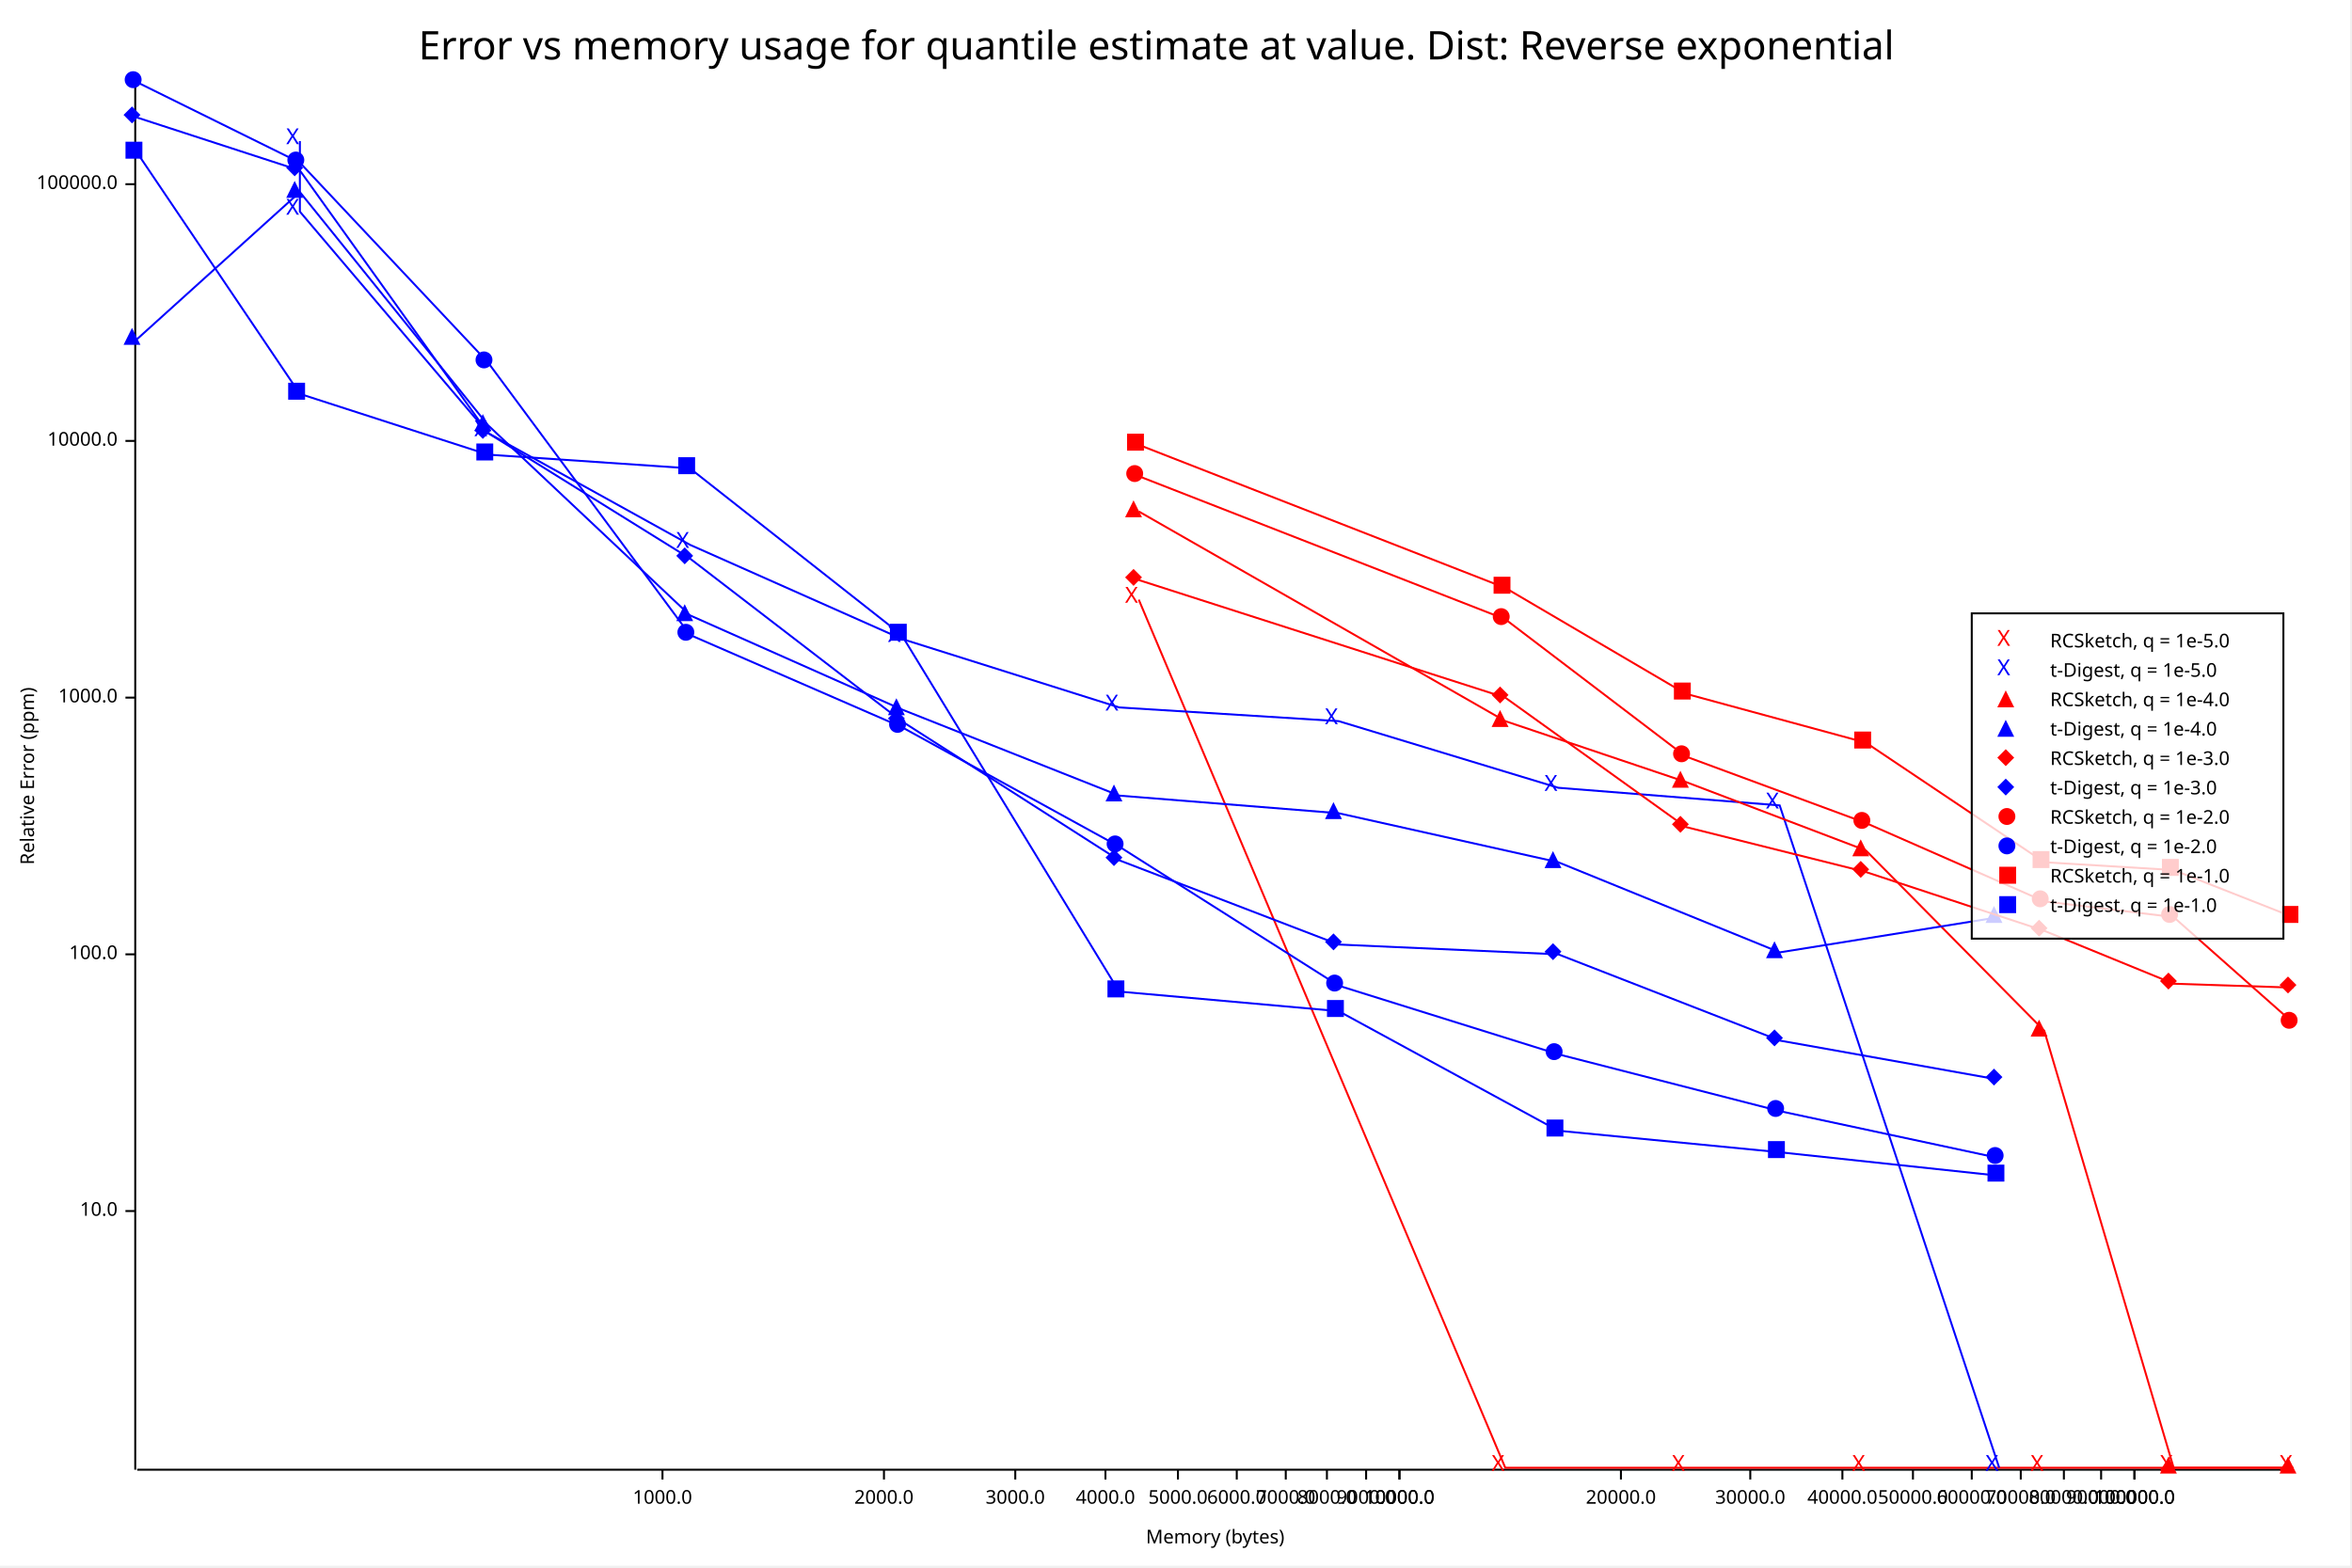
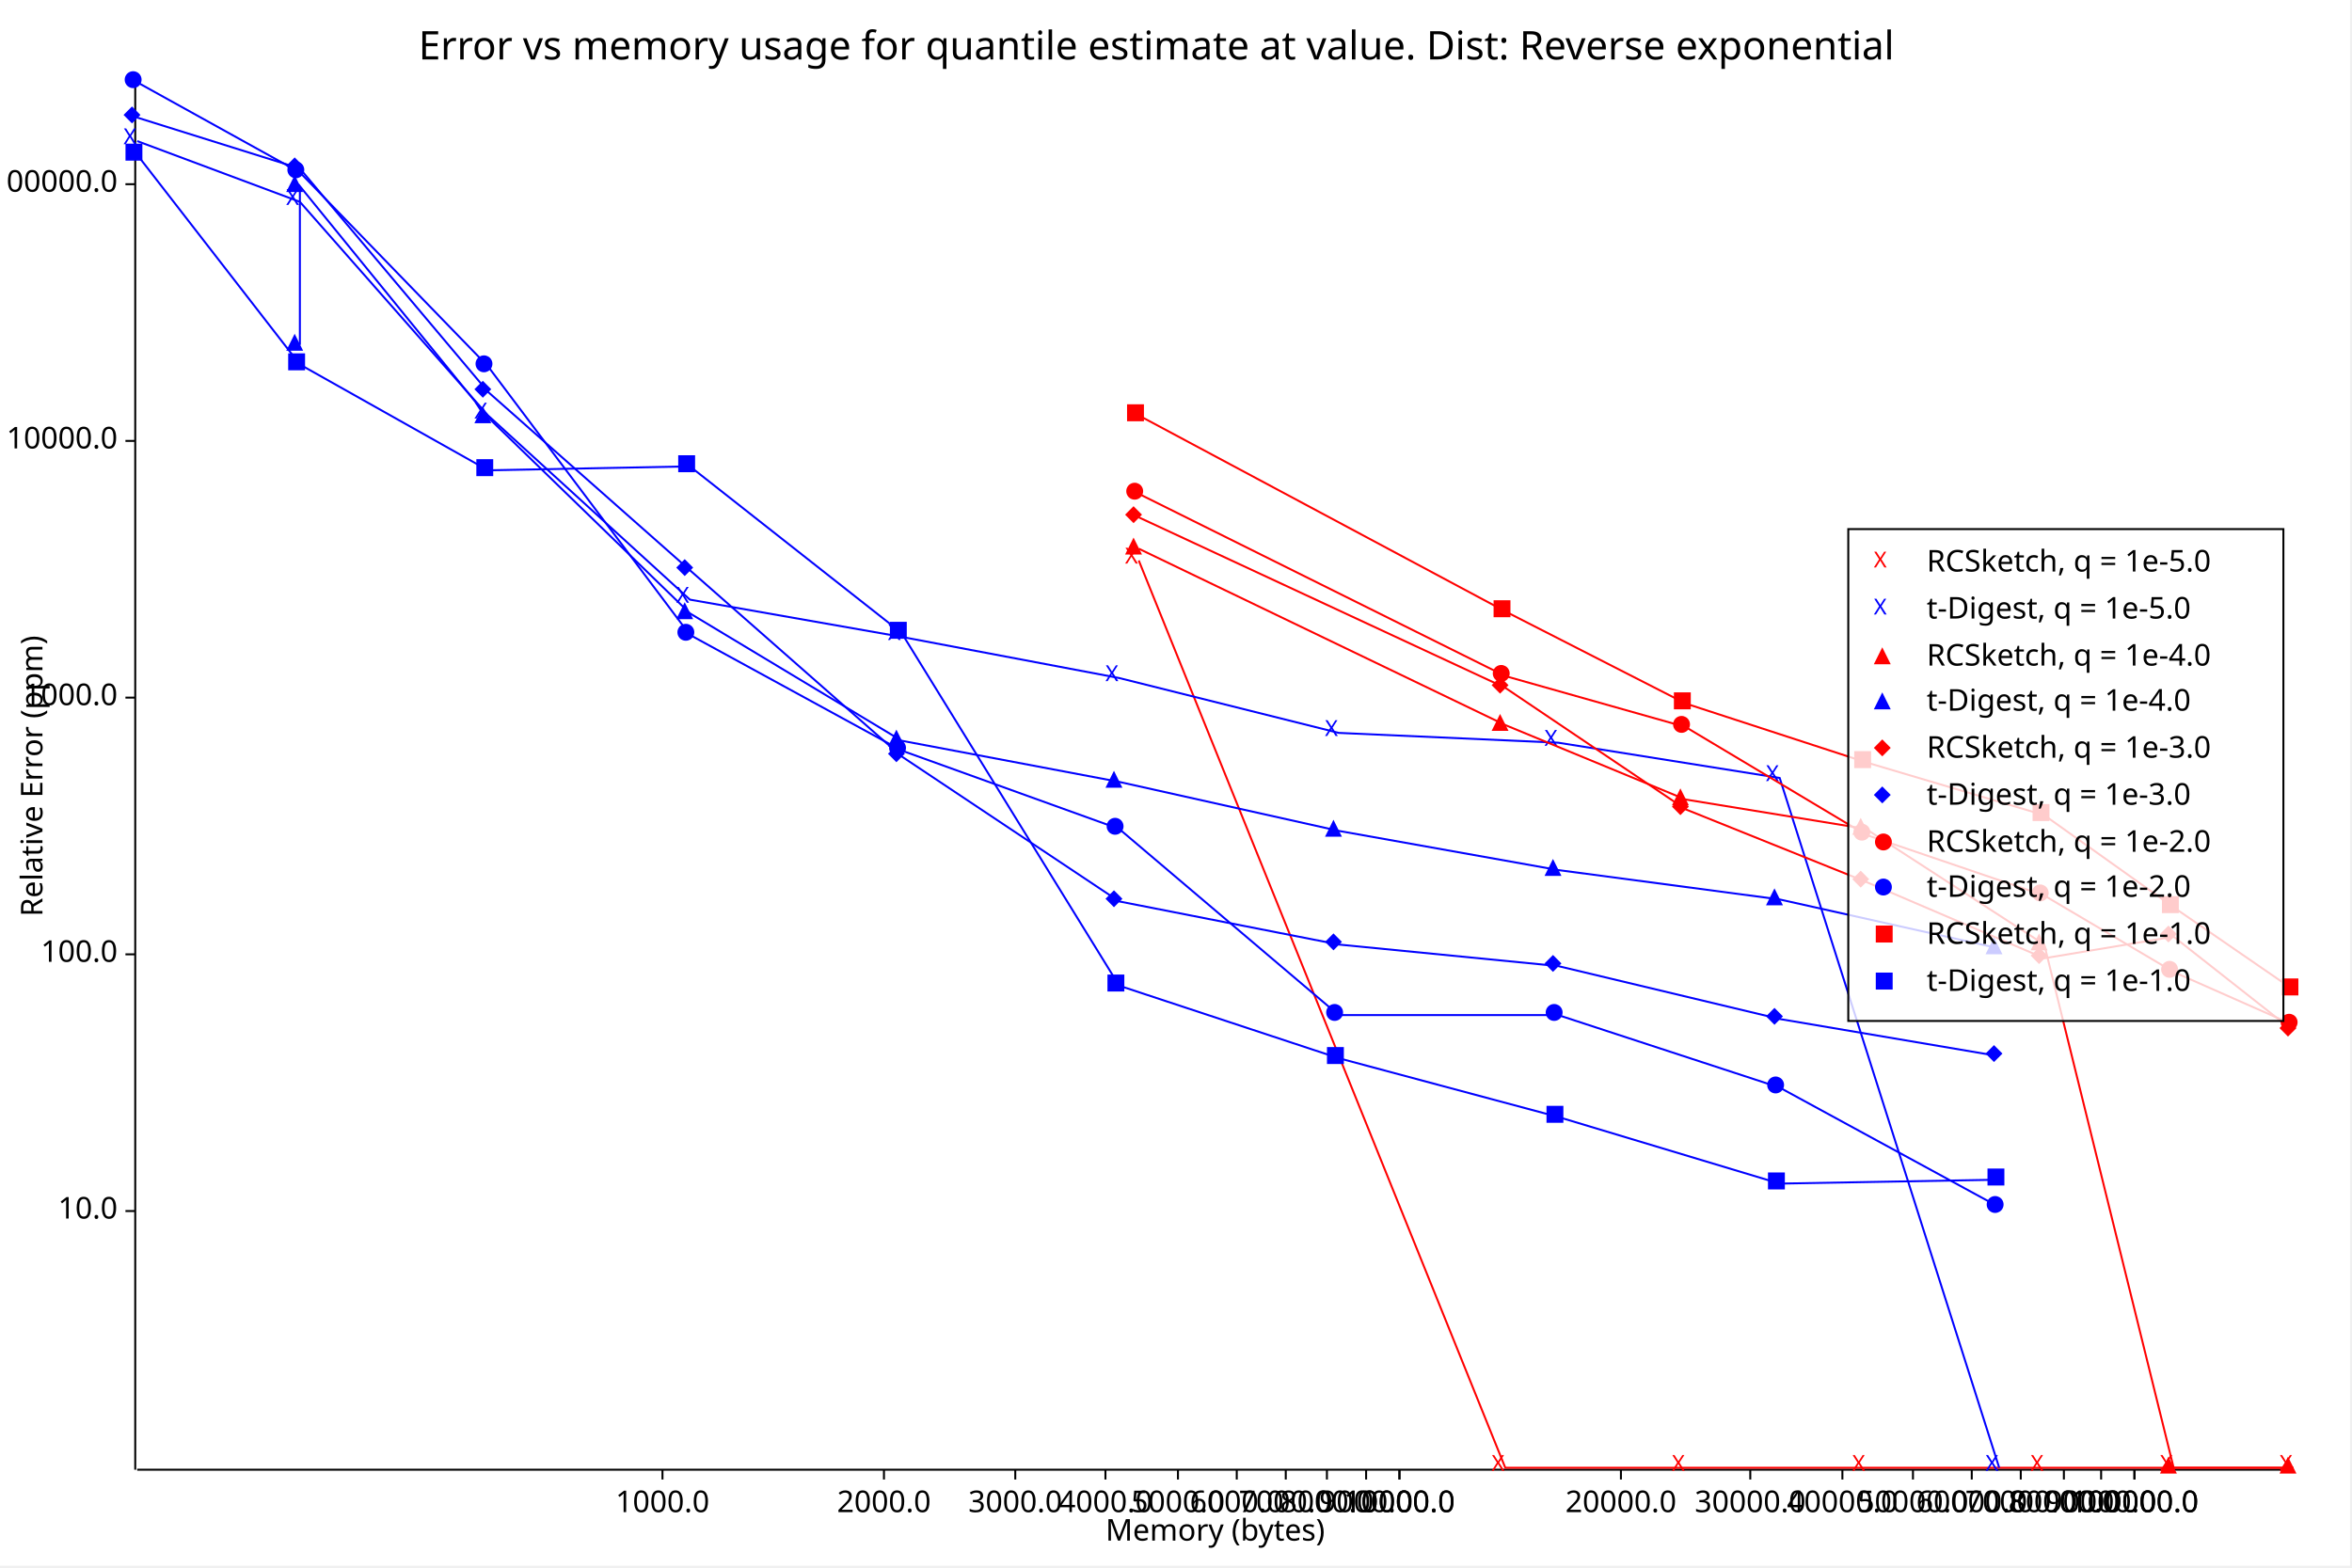
<svg xmlns="http://www.w3.org/2000/svg" width="1200" height="800" viewBox="0 0 1200 800">
  <rect x="0" y="0" width="1199" height="799" opacity="1" fill="#FFFFFF" stroke="none" />
  <text x="590" y="15" dy="0.76em" text-anchor="middle" font-family="sans-serif" font-size="20.161" opacity="1" fill="#000000">
Error vs memory usage for quantile estimate at value. Dist: Reverse exponential
</text>
-   <text x="10" y="396" dy="0.76em" text-anchor="middle" font-family="sans-serif" font-size="9.677" opacity="1" fill="#000000" transform="rotate(270, 10, 396)">
+   <text x="10" y="396" dy="0.76em" text-anchor="middle" font-family="sans-serif" font-size="15.323" opacity="1" fill="#000000" transform="rotate(270, 10, 396)">
Relative Error (ppm)
</text>
-   <text x="620" y="790" dy="-0.5ex" text-anchor="middle" font-family="sans-serif" font-size="9.677" opacity="1" fill="#000000">
+   <text x="620" y="790" dy="-0.5ex" text-anchor="middle" font-family="sans-serif" font-size="15.323" opacity="1" fill="#000000">
Memory (bytes)
</text>
  <polyline fill="none" opacity="1" stroke="#000000" stroke-width="1" points="69,42 69,750 " />
-   <text x="60" y="618" dy="0.5ex" text-anchor="end" font-family="sans-serif" font-size="9.677" opacity="1" fill="#000000">
+   <text x="60" y="618" dy="0.5ex" text-anchor="end" font-family="sans-serif" font-size="15.323" opacity="1" fill="#000000">
10.0
</text>
  <polyline fill="none" opacity="1" stroke="#000000" stroke-width="1" points="64,618 69,618 " />
-   <text x="60" y="487" dy="0.5ex" text-anchor="end" font-family="sans-serif" font-size="9.677" opacity="1" fill="#000000">
+   <text x="60" y="487" dy="0.5ex" text-anchor="end" font-family="sans-serif" font-size="15.323" opacity="1" fill="#000000">
100.0
</text>
  <polyline fill="none" opacity="1" stroke="#000000" stroke-width="1" points="64,487 69,487 " />
-   <text x="60" y="356" dy="0.5ex" text-anchor="end" font-family="sans-serif" font-size="9.677" opacity="1" fill="#000000">
+   <text x="60" y="356" dy="0.5ex" text-anchor="end" font-family="sans-serif" font-size="15.323" opacity="1" fill="#000000">
1000.0
</text>
  <polyline fill="none" opacity="1" stroke="#000000" stroke-width="1" points="64,356 69,356 " />
-   <text x="60" y="225" dy="0.5ex" text-anchor="end" font-family="sans-serif" font-size="9.677" opacity="1" fill="#000000">
+   <text x="60" y="225" dy="0.5ex" text-anchor="end" font-family="sans-serif" font-size="15.323" opacity="1" fill="#000000">
10000.0
</text>
  <polyline fill="none" opacity="1" stroke="#000000" stroke-width="1" points="64,225 69,225 " />
-   <text x="60" y="94" dy="0.5ex" text-anchor="end" font-family="sans-serif" font-size="9.677" opacity="1" fill="#000000">
+   <text x="60" y="94" dy="0.5ex" text-anchor="end" font-family="sans-serif" font-size="15.323" opacity="1" fill="#000000">
100000.0
</text>
  <polyline fill="none" opacity="1" stroke="#000000" stroke-width="1" points="64,94 69,94 " />
  <polyline fill="none" opacity="1" stroke="#000000" stroke-width="1" points="70,750 1170,750 " />
-   <text x="338" y="760" dy="0.76em" text-anchor="middle" font-family="sans-serif" font-size="9.677" opacity="1" fill="#000000">
+   <text x="338" y="760" dy="0.76em" text-anchor="middle" font-family="sans-serif" font-size="15.323" opacity="1" fill="#000000">
1000.0
</text>
  <polyline fill="none" opacity="1" stroke="#000000" stroke-width="1" points="338,750 338,755 " />
-   <text x="451" y="760" dy="0.76em" text-anchor="middle" font-family="sans-serif" font-size="9.677" opacity="1" fill="#000000">
+   <text x="451" y="760" dy="0.76em" text-anchor="middle" font-family="sans-serif" font-size="15.323" opacity="1" fill="#000000">
2000.0
</text>
  <polyline fill="none" opacity="1" stroke="#000000" stroke-width="1" points="451,750 451,755 " />
-   <text x="518" y="760" dy="0.76em" text-anchor="middle" font-family="sans-serif" font-size="9.677" opacity="1" fill="#000000">
+   <text x="518" y="760" dy="0.76em" text-anchor="middle" font-family="sans-serif" font-size="15.323" opacity="1" fill="#000000">
3000.0
</text>
  <polyline fill="none" opacity="1" stroke="#000000" stroke-width="1" points="518,750 518,755 " />
-   <text x="564" y="760" dy="0.76em" text-anchor="middle" font-family="sans-serif" font-size="9.677" opacity="1" fill="#000000">
+   <text x="564" y="760" dy="0.76em" text-anchor="middle" font-family="sans-serif" font-size="15.323" opacity="1" fill="#000000">
4000.0
</text>
  <polyline fill="none" opacity="1" stroke="#000000" stroke-width="1" points="564,750 564,755 " />
-   <text x="601" y="760" dy="0.76em" text-anchor="middle" font-family="sans-serif" font-size="9.677" opacity="1" fill="#000000">
+   <text x="601" y="760" dy="0.76em" text-anchor="middle" font-family="sans-serif" font-size="15.323" opacity="1" fill="#000000">
5000.0
</text>
  <polyline fill="none" opacity="1" stroke="#000000" stroke-width="1" points="601,750 601,755 " />
-   <text x="631" y="760" dy="0.76em" text-anchor="middle" font-family="sans-serif" font-size="9.677" opacity="1" fill="#000000">
+   <text x="631" y="760" dy="0.76em" text-anchor="middle" font-family="sans-serif" font-size="15.323" opacity="1" fill="#000000">
6000.0
</text>
  <polyline fill="none" opacity="1" stroke="#000000" stroke-width="1" points="631,750 631,755 " />
-   <text x="656" y="760" dy="0.76em" text-anchor="middle" font-family="sans-serif" font-size="9.677" opacity="1" fill="#000000">
+   <text x="656" y="760" dy="0.76em" text-anchor="middle" font-family="sans-serif" font-size="15.323" opacity="1" fill="#000000">
7000.0
</text>
  <polyline fill="none" opacity="1" stroke="#000000" stroke-width="1" points="656,750 656,755 " />
-   <text x="677" y="760" dy="0.76em" text-anchor="middle" font-family="sans-serif" font-size="9.677" opacity="1" fill="#000000">
+   <text x="677" y="760" dy="0.76em" text-anchor="middle" font-family="sans-serif" font-size="15.323" opacity="1" fill="#000000">
8000.0
</text>
  <polyline fill="none" opacity="1" stroke="#000000" stroke-width="1" points="677,750 677,755 " />
-   <text x="697" y="760" dy="0.76em" text-anchor="middle" font-family="sans-serif" font-size="9.677" opacity="1" fill="#000000">
+   <text x="697" y="760" dy="0.76em" text-anchor="middle" font-family="sans-serif" font-size="15.323" opacity="1" fill="#000000">
9000.0
</text>
  <polyline fill="none" opacity="1" stroke="#000000" stroke-width="1" points="697,750 697,755 " />
-   <text x="714" y="760" dy="0.76em" text-anchor="middle" font-family="sans-serif" font-size="9.677" opacity="1" fill="#000000">
+   <text x="714" y="760" dy="0.76em" text-anchor="middle" font-family="sans-serif" font-size="15.323" opacity="1" fill="#000000">
10000.0
</text>
  <polyline fill="none" opacity="1" stroke="#000000" stroke-width="1" points="714,750 714,755 " />
-   <text x="714" y="760" dy="0.76em" text-anchor="middle" font-family="sans-serif" font-size="9.677" opacity="1" fill="#000000">
+   <text x="714" y="760" dy="0.76em" text-anchor="middle" font-family="sans-serif" font-size="15.323" opacity="1" fill="#000000">
10000.0
</text>
  <polyline fill="none" opacity="1" stroke="#000000" stroke-width="1" points="714,750 714,755 " />
-   <text x="827" y="760" dy="0.76em" text-anchor="middle" font-family="sans-serif" font-size="9.677" opacity="1" fill="#000000">
+   <text x="827" y="760" dy="0.76em" text-anchor="middle" font-family="sans-serif" font-size="15.323" opacity="1" fill="#000000">
20000.0
</text>
  <polyline fill="none" opacity="1" stroke="#000000" stroke-width="1" points="827,750 827,755 " />
-   <text x="893" y="760" dy="0.76em" text-anchor="middle" font-family="sans-serif" font-size="9.677" opacity="1" fill="#000000">
+   <text x="893" y="760" dy="0.76em" text-anchor="middle" font-family="sans-serif" font-size="15.323" opacity="1" fill="#000000">
30000.0
</text>
  <polyline fill="none" opacity="1" stroke="#000000" stroke-width="1" points="893,750 893,755 " />
-   <text x="940" y="760" dy="0.76em" text-anchor="middle" font-family="sans-serif" font-size="9.677" opacity="1" fill="#000000">
+   <text x="940" y="760" dy="0.76em" text-anchor="middle" font-family="sans-serif" font-size="15.323" opacity="1" fill="#000000">
40000.0
</text>
  <polyline fill="none" opacity="1" stroke="#000000" stroke-width="1" points="940,750 940,755 " />
-   <text x="976" y="760" dy="0.76em" text-anchor="middle" font-family="sans-serif" font-size="9.677" opacity="1" fill="#000000">
+   <text x="976" y="760" dy="0.76em" text-anchor="middle" font-family="sans-serif" font-size="15.323" opacity="1" fill="#000000">
50000.0
</text>
  <polyline fill="none" opacity="1" stroke="#000000" stroke-width="1" points="976,750 976,755 " />
-   <text x="1006" y="760" dy="0.76em" text-anchor="middle" font-family="sans-serif" font-size="9.677" opacity="1" fill="#000000">
+   <text x="1006" y="760" dy="0.76em" text-anchor="middle" font-family="sans-serif" font-size="15.323" opacity="1" fill="#000000">
60000.0
</text>
  <polyline fill="none" opacity="1" stroke="#000000" stroke-width="1" points="1006,750 1006,755 " />
-   <text x="1031" y="760" dy="0.76em" text-anchor="middle" font-family="sans-serif" font-size="9.677" opacity="1" fill="#000000">
+   <text x="1031" y="760" dy="0.76em" text-anchor="middle" font-family="sans-serif" font-size="15.323" opacity="1" fill="#000000">
70000.0
</text>
  <polyline fill="none" opacity="1" stroke="#000000" stroke-width="1" points="1031,750 1031,755 " />
-   <text x="1053" y="760" dy="0.76em" text-anchor="middle" font-family="sans-serif" font-size="9.677" opacity="1" fill="#000000">
+   <text x="1053" y="760" dy="0.76em" text-anchor="middle" font-family="sans-serif" font-size="15.323" opacity="1" fill="#000000">
80000.0
</text>
  <polyline fill="none" opacity="1" stroke="#000000" stroke-width="1" points="1053,750 1053,755 " />
-   <text x="1072" y="760" dy="0.76em" text-anchor="middle" font-family="sans-serif" font-size="9.677" opacity="1" fill="#000000">
+   <text x="1072" y="760" dy="0.76em" text-anchor="middle" font-family="sans-serif" font-size="15.323" opacity="1" fill="#000000">
90000.0
</text>
  <polyline fill="none" opacity="1" stroke="#000000" stroke-width="1" points="1072,750 1072,755 " />
-   <text x="1089" y="760" dy="0.76em" text-anchor="middle" font-family="sans-serif" font-size="9.677" opacity="1" fill="#000000">
+   <text x="1089" y="760" dy="0.76em" text-anchor="middle" font-family="sans-serif" font-size="15.323" opacity="1" fill="#000000">
100000.0
</text>
  <polyline fill="none" opacity="1" stroke="#000000" stroke-width="1" points="1089,750 1089,755 " />
-   <text x="1089" y="760" dy="0.76em" text-anchor="middle" font-family="sans-serif" font-size="9.677" opacity="1" fill="#000000">
+   <text x="1089" y="760" dy="0.76em" text-anchor="middle" font-family="sans-serif" font-size="15.323" opacity="1" fill="#000000">
100000.0
</text>
  <polyline fill="none" opacity="1" stroke="#000000" stroke-width="1" points="1089,750 1089,755 " />
-   <polyline fill="none" opacity="1" stroke="#FF0000" stroke-width="1" points="581,306 768,749 860,749 952,749 1043,749 1109,749 1170,749 " />
-   <text x="574" y="299" dy="0.76em" text-anchor="start" font-family="sans-serif" font-size="11.29" opacity="1" fill="#FF0000">
+   <polyline fill="none" opacity="1" stroke="#FF0000" stroke-width="1" points="581,286 768,749 860,749 952,749 1043,749 1109,749 1170,749 " />
+   <text x="574" y="279" dy="0.76em" text-anchor="start" font-family="sans-serif" font-size="11.29" opacity="1" fill="#FF0000">
X
</text>
  <text x="761" y="742" dy="0.76em" text-anchor="start" font-family="sans-serif" font-size="11.29" opacity="1" fill="#FF0000">
X
</text>
  <text x="853" y="742" dy="0.76em" text-anchor="start" font-family="sans-serif" font-size="11.29" opacity="1" fill="#FF0000">
X
</text>
  <text x="945" y="742" dy="0.76em" text-anchor="start" font-family="sans-serif" font-size="11.29" opacity="1" fill="#FF0000">
X
</text>
  <text x="1036" y="742" dy="0.76em" text-anchor="start" font-family="sans-serif" font-size="11.29" opacity="1" fill="#FF0000">
X
</text>
  <text x="1102" y="742" dy="0.76em" text-anchor="start" font-family="sans-serif" font-size="11.29" opacity="1" fill="#FF0000">
X
</text>
  <text x="1163" y="742" dy="0.76em" text-anchor="start" font-family="sans-serif" font-size="11.29" opacity="1" fill="#FF0000">
X
</text>
-   <polyline fill="none" opacity="1" stroke="#0000FF" stroke-width="1" points="153,72 153,108 249,221 352,278 460,326 571,361 683,368 795,402 908,411 1020,749 " />
-   <text x="146" y="65" dy="0.76em" text-anchor="start" font-family="sans-serif" font-size="11.29" opacity="1" fill="#0000FF">
- X
- </text>
-   <text x="146" y="101" dy="0.76em" text-anchor="start" font-family="sans-serif" font-size="11.29" opacity="1" fill="#0000FF">
- X
- </text>
-   <text x="242" y="214" dy="0.76em" text-anchor="start" font-family="sans-serif" font-size="11.29" opacity="1" fill="#0000FF">
- X
- </text>
-   <text x="345" y="271" dy="0.76em" text-anchor="start" font-family="sans-serif" font-size="11.29" opacity="1" fill="#0000FF">
- X
- </text>
-   <text x="453" y="319" dy="0.76em" text-anchor="start" font-family="sans-serif" font-size="11.29" opacity="1" fill="#0000FF">
- X
- </text>
-   <text x="564" y="354" dy="0.76em" text-anchor="start" font-family="sans-serif" font-size="11.29" opacity="1" fill="#0000FF">
- X
- </text>
-   <text x="676" y="361" dy="0.76em" text-anchor="start" font-family="sans-serif" font-size="11.29" opacity="1" fill="#0000FF">
- X
- </text>
-   <text x="788" y="395" dy="0.76em" text-anchor="start" font-family="sans-serif" font-size="11.29" opacity="1" fill="#0000FF">
- X
- </text>
-   <text x="901" y="404" dy="0.76em" text-anchor="start" font-family="sans-serif" font-size="11.29" opacity="1" fill="#0000FF">
+   <polyline fill="none" opacity="1" stroke="#0000FF" stroke-width="1" points="70,72 153,103 249,212 352,306 460,325 571,346 683,374 795,379 908,397 1020,749 " />
+   <text x="63" y="65" dy="0.76em" text-anchor="start" font-family="sans-serif" font-size="11.29" opacity="1" fill="#0000FF">
+ X
+ </text>
+   <text x="146" y="96" dy="0.76em" text-anchor="start" font-family="sans-serif" font-size="11.29" opacity="1" fill="#0000FF">
+ X
+ </text>
+   <text x="242" y="205" dy="0.76em" text-anchor="start" font-family="sans-serif" font-size="11.29" opacity="1" fill="#0000FF">
+ X
+ </text>
+   <text x="345" y="299" dy="0.76em" text-anchor="start" font-family="sans-serif" font-size="11.29" opacity="1" fill="#0000FF">
+ X
+ </text>
+   <text x="453" y="318" dy="0.76em" text-anchor="start" font-family="sans-serif" font-size="11.29" opacity="1" fill="#0000FF">
+ X
+ </text>
+   <text x="564" y="339" dy="0.76em" text-anchor="start" font-family="sans-serif" font-size="11.29" opacity="1" fill="#0000FF">
+ X
+ </text>
+   <text x="676" y="367" dy="0.76em" text-anchor="start" font-family="sans-serif" font-size="11.29" opacity="1" fill="#0000FF">
+ X
+ </text>
+   <text x="788" y="372" dy="0.76em" text-anchor="start" font-family="sans-serif" font-size="11.29" opacity="1" fill="#0000FF">
+ X
+ </text>
+   <text x="901" y="390" dy="0.76em" text-anchor="start" font-family="sans-serif" font-size="11.29" opacity="1" fill="#0000FF">
X
</text>
  <text x="1013" y="742" dy="0.76em" text-anchor="start" font-family="sans-serif" font-size="11.29" opacity="1" fill="#0000FF">
X
</text>
-   <polyline fill="none" opacity="1" stroke="#FF0000" stroke-width="1" points="581,261 768,368 860,399 952,434 1043,526 1109,749 1170,749 " />
-   <text x="574" y="254" dy="0.76em" text-anchor="start" font-family="sans-serif" font-size="11.29" opacity="1" fill="#FF0000">
- ▲
- </text>
-   <text x="761" y="361" dy="0.76em" text-anchor="start" font-family="sans-serif" font-size="11.29" opacity="1" fill="#FF0000">
- ▲
- </text>
-   <text x="853" y="392" dy="0.76em" text-anchor="start" font-family="sans-serif" font-size="11.29" opacity="1" fill="#FF0000">
- ▲
- </text>
-   <text x="945" y="427" dy="0.76em" text-anchor="start" font-family="sans-serif" font-size="11.29" opacity="1" fill="#FF0000">
- ▲
- </text>
-   <text x="1036" y="519" dy="0.76em" text-anchor="start" font-family="sans-serif" font-size="11.29" opacity="1" fill="#FF0000">
+   <polyline fill="none" opacity="1" stroke="#FF0000" stroke-width="1" points="581,280 768,370 860,408 952,423 1043,482 1109,749 1170,749 " />
+   <text x="574" y="273" dy="0.76em" text-anchor="start" font-family="sans-serif" font-size="11.29" opacity="1" fill="#FF0000">
+ ▲
+ </text>
+   <text x="761" y="363" dy="0.76em" text-anchor="start" font-family="sans-serif" font-size="11.29" opacity="1" fill="#FF0000">
+ ▲
+ </text>
+   <text x="853" y="401" dy="0.76em" text-anchor="start" font-family="sans-serif" font-size="11.29" opacity="1" fill="#FF0000">
+ ▲
+ </text>
+   <text x="945" y="416" dy="0.76em" text-anchor="start" font-family="sans-serif" font-size="11.29" opacity="1" fill="#FF0000">
+ ▲
+ </text>
+   <text x="1036" y="475" dy="0.76em" text-anchor="start" font-family="sans-serif" font-size="11.29" opacity="1" fill="#FF0000">
▲
</text>
  <text x="1102" y="742" dy="0.76em" text-anchor="start" font-family="sans-serif" font-size="11.29" opacity="1" fill="#FF0000">
▲
</text>
  <text x="1163" y="742" dy="0.76em" text-anchor="start" font-family="sans-serif" font-size="11.29" opacity="1" fill="#FF0000">
▲
</text>
-   <polyline fill="none" opacity="1" stroke="#0000FF" stroke-width="1" points="70,173 153,98 249,217 352,314 460,362 571,406 683,415 795,440 908,486 1020,468 " />
-   <text x="63" y="166" dy="0.76em" text-anchor="start" font-family="sans-serif" font-size="11.29" opacity="1" fill="#0000FF">
- ▲
- </text>
-   <text x="146" y="91" dy="0.76em" text-anchor="start" font-family="sans-serif" font-size="11.29" opacity="1" fill="#0000FF">
- ▲
- </text>
-   <text x="242" y="210" dy="0.76em" text-anchor="start" font-family="sans-serif" font-size="11.29" opacity="1" fill="#0000FF">
- ▲
- </text>
-   <text x="345" y="307" dy="0.76em" text-anchor="start" font-family="sans-serif" font-size="11.29" opacity="1" fill="#0000FF">
- ▲
- </text>
-   <text x="453" y="355" dy="0.76em" text-anchor="start" font-family="sans-serif" font-size="11.29" opacity="1" fill="#0000FF">
- ▲
- </text>
-   <text x="564" y="399" dy="0.76em" text-anchor="start" font-family="sans-serif" font-size="11.29" opacity="1" fill="#0000FF">
- ▲
- </text>
-   <text x="676" y="408" dy="0.76em" text-anchor="start" font-family="sans-serif" font-size="11.29" opacity="1" fill="#0000FF">
- ▲
- </text>
-   <text x="788" y="433" dy="0.76em" text-anchor="start" font-family="sans-serif" font-size="11.29" opacity="1" fill="#0000FF">
- ▲
- </text>
-   <text x="901" y="479" dy="0.76em" text-anchor="start" font-family="sans-serif" font-size="11.29" opacity="1" fill="#0000FF">
- ▲
- </text>
-   <text x="1013" y="461" dy="0.76em" text-anchor="start" font-family="sans-serif" font-size="11.29" opacity="1" fill="#0000FF">
- ▲
- </text>
-   <polyline fill="none" opacity="1" stroke="#FF0000" stroke-width="1" points="581,296 768,356 860,422 952,445 1043,475 1109,502 1170,504 " />
-   <text x="574" y="289" dy="0.76em" text-anchor="start" font-family="sans-serif" font-size="11.29" opacity="1" fill="#FF0000">
- ◆
- </text>
-   <text x="761" y="349" dy="0.76em" text-anchor="start" font-family="sans-serif" font-size="11.29" opacity="1" fill="#FF0000">
- ◆
- </text>
-   <text x="853" y="415" dy="0.76em" text-anchor="start" font-family="sans-serif" font-size="11.29" opacity="1" fill="#FF0000">
- ◆
- </text>
-   <text x="945" y="438" dy="0.76em" text-anchor="start" font-family="sans-serif" font-size="11.29" opacity="1" fill="#FF0000">
- ◆
- </text>
-   <text x="1036" y="468" dy="0.76em" text-anchor="start" font-family="sans-serif" font-size="11.29" opacity="1" fill="#FF0000">
- ◆
- </text>
-   <text x="1102" y="495" dy="0.76em" text-anchor="start" font-family="sans-serif" font-size="11.29" opacity="1" fill="#FF0000">
- ◆
- </text>
-   <text x="1163" y="497" dy="0.76em" text-anchor="start" font-family="sans-serif" font-size="11.29" opacity="1" fill="#FF0000">
- ◆
- </text>
-   <polyline fill="none" opacity="1" stroke="#0000FF" stroke-width="1" points="70,60 153,87 249,221 352,285 460,368 571,439 683,482 795,487 908,531 1020,551 " />
+   <polyline fill="none" opacity="1" stroke="#0000FF" stroke-width="1" points="153,176 153,95 249,213 352,313 460,378 571,399 683,424 795,444 908,459 1020,484 " />
+   <text x="146" y="169" dy="0.76em" text-anchor="start" font-family="sans-serif" font-size="11.29" opacity="1" fill="#0000FF">
+ ▲
+ </text>
+   <text x="146" y="88" dy="0.76em" text-anchor="start" font-family="sans-serif" font-size="11.29" opacity="1" fill="#0000FF">
+ ▲
+ </text>
+   <text x="242" y="206" dy="0.76em" text-anchor="start" font-family="sans-serif" font-size="11.29" opacity="1" fill="#0000FF">
+ ▲
+ </text>
+   <text x="345" y="306" dy="0.76em" text-anchor="start" font-family="sans-serif" font-size="11.29" opacity="1" fill="#0000FF">
+ ▲
+ </text>
+   <text x="453" y="371" dy="0.76em" text-anchor="start" font-family="sans-serif" font-size="11.29" opacity="1" fill="#0000FF">
+ ▲
+ </text>
+   <text x="564" y="392" dy="0.76em" text-anchor="start" font-family="sans-serif" font-size="11.29" opacity="1" fill="#0000FF">
+ ▲
+ </text>
+   <text x="676" y="417" dy="0.76em" text-anchor="start" font-family="sans-serif" font-size="11.29" opacity="1" fill="#0000FF">
+ ▲
+ </text>
+   <text x="788" y="437" dy="0.76em" text-anchor="start" font-family="sans-serif" font-size="11.29" opacity="1" fill="#0000FF">
+ ▲
+ </text>
+   <text x="901" y="452" dy="0.76em" text-anchor="start" font-family="sans-serif" font-size="11.29" opacity="1" fill="#0000FF">
+ ▲
+ </text>
+   <text x="1013" y="477" dy="0.76em" text-anchor="start" font-family="sans-serif" font-size="11.29" opacity="1" fill="#0000FF">
+ ▲
+ </text>
+   <polyline fill="none" opacity="1" stroke="#FF0000" stroke-width="1" points="581,264 768,351 860,413 952,450 1043,489 1109,478 1170,526 " />
+   <text x="574" y="257" dy="0.76em" text-anchor="start" font-family="sans-serif" font-size="11.29" opacity="1" fill="#FF0000">
+ ◆
+ </text>
+   <text x="761" y="344" dy="0.76em" text-anchor="start" font-family="sans-serif" font-size="11.29" opacity="1" fill="#FF0000">
+ ◆
+ </text>
+   <text x="853" y="406" dy="0.76em" text-anchor="start" font-family="sans-serif" font-size="11.29" opacity="1" fill="#FF0000">
+ ◆
+ </text>
+   <text x="945" y="443" dy="0.76em" text-anchor="start" font-family="sans-serif" font-size="11.29" opacity="1" fill="#FF0000">
+ ◆
+ </text>
+   <text x="1036" y="482" dy="0.76em" text-anchor="start" font-family="sans-serif" font-size="11.29" opacity="1" fill="#FF0000">
+ ◆
+ </text>
+   <text x="1102" y="471" dy="0.76em" text-anchor="start" font-family="sans-serif" font-size="11.29" opacity="1" fill="#FF0000">
+ ◆
+ </text>
+   <text x="1163" y="519" dy="0.76em" text-anchor="start" font-family="sans-serif" font-size="11.29" opacity="1" fill="#FF0000">
+ ◆
+ </text>
+   <polyline fill="none" opacity="1" stroke="#0000FF" stroke-width="1" points="70,60 153,86 249,200 352,291 460,386 571,460 683,482 795,493 908,520 1020,539 " />
  <text x="63" y="53" dy="0.76em" text-anchor="start" font-family="sans-serif" font-size="11.29" opacity="1" fill="#0000FF">
◆
</text>
-   <text x="146" y="80" dy="0.76em" text-anchor="start" font-family="sans-serif" font-size="11.29" opacity="1" fill="#0000FF">
- ◆
- </text>
-   <text x="242" y="214" dy="0.76em" text-anchor="start" font-family="sans-serif" font-size="11.29" opacity="1" fill="#0000FF">
- ◆
- </text>
-   <text x="345" y="278" dy="0.76em" text-anchor="start" font-family="sans-serif" font-size="11.29" opacity="1" fill="#0000FF">
- ◆
- </text>
-   <text x="453" y="361" dy="0.76em" text-anchor="start" font-family="sans-serif" font-size="11.29" opacity="1" fill="#0000FF">
- ◆
- </text>
-   <text x="564" y="432" dy="0.76em" text-anchor="start" font-family="sans-serif" font-size="11.29" opacity="1" fill="#0000FF">
+   <text x="146" y="79" dy="0.76em" text-anchor="start" font-family="sans-serif" font-size="11.29" opacity="1" fill="#0000FF">
+ ◆
+ </text>
+   <text x="242" y="193" dy="0.76em" text-anchor="start" font-family="sans-serif" font-size="11.29" opacity="1" fill="#0000FF">
+ ◆
+ </text>
+   <text x="345" y="284" dy="0.76em" text-anchor="start" font-family="sans-serif" font-size="11.29" opacity="1" fill="#0000FF">
+ ◆
+ </text>
+   <text x="453" y="379" dy="0.76em" text-anchor="start" font-family="sans-serif" font-size="11.29" opacity="1" fill="#0000FF">
+ ◆
+ </text>
+   <text x="564" y="453" dy="0.76em" text-anchor="start" font-family="sans-serif" font-size="11.29" opacity="1" fill="#0000FF">
◆
</text>
  <text x="676" y="475" dy="0.76em" text-anchor="start" font-family="sans-serif" font-size="11.29" opacity="1" fill="#0000FF">
◆
</text>
-   <text x="788" y="480" dy="0.76em" text-anchor="start" font-family="sans-serif" font-size="11.29" opacity="1" fill="#0000FF">
- ◆
- </text>
-   <text x="901" y="524" dy="0.76em" text-anchor="start" font-family="sans-serif" font-size="11.29" opacity="1" fill="#0000FF">
- ◆
- </text>
-   <text x="1013" y="544" dy="0.76em" text-anchor="start" font-family="sans-serif" font-size="11.29" opacity="1" fill="#0000FF">
- ◆
- </text>
-   <polyline fill="none" opacity="1" stroke="#FF0000" stroke-width="1" points="581,243 768,316 860,386 952,420 1043,460 1109,468 1170,522 " />
-   <text x="574" y="236" dy="0.76em" text-anchor="start" font-family="sans-serif" font-size="11.29" opacity="1" fill="#FF0000">
- ●
- </text>
-   <text x="761" y="309" dy="0.76em" text-anchor="start" font-family="sans-serif" font-size="11.29" opacity="1" fill="#FF0000">
- ●
- </text>
-   <text x="853" y="379" dy="0.76em" text-anchor="start" font-family="sans-serif" font-size="11.29" opacity="1" fill="#FF0000">
- ●
- </text>
-   <text x="945" y="413" dy="0.76em" text-anchor="start" font-family="sans-serif" font-size="11.29" opacity="1" fill="#FF0000">
- ●
- </text>
-   <text x="1036" y="453" dy="0.76em" text-anchor="start" font-family="sans-serif" font-size="11.29" opacity="1" fill="#FF0000">
- ●
- </text>
-   <text x="1102" y="461" dy="0.76em" text-anchor="start" font-family="sans-serif" font-size="11.29" opacity="1" fill="#FF0000">
- ●
- </text>
-   <text x="1163" y="515" dy="0.76em" text-anchor="start" font-family="sans-serif" font-size="11.29" opacity="1" fill="#FF0000">
- ●
- </text>
-   <polyline fill="none" opacity="1" stroke="#0000FF" stroke-width="1" points="70,42 153,83 249,185 352,324 460,371 571,432 683,503 795,538 908,567 1020,591 " />
+   <text x="788" y="486" dy="0.76em" text-anchor="start" font-family="sans-serif" font-size="11.29" opacity="1" fill="#0000FF">
+ ◆
+ </text>
+   <text x="901" y="513" dy="0.76em" text-anchor="start" font-family="sans-serif" font-size="11.29" opacity="1" fill="#0000FF">
+ ◆
+ </text>
+   <text x="1013" y="532" dy="0.76em" text-anchor="start" font-family="sans-serif" font-size="11.29" opacity="1" fill="#0000FF">
+ ◆
+ </text>
+   <polyline fill="none" opacity="1" stroke="#FF0000" stroke-width="1" points="581,252 768,345 860,371 952,426 1043,457 1109,496 1170,523 " />
+   <text x="574" y="245" dy="0.76em" text-anchor="start" font-family="sans-serif" font-size="11.29" opacity="1" fill="#FF0000">
+ ●
+ </text>
+   <text x="761" y="338" dy="0.76em" text-anchor="start" font-family="sans-serif" font-size="11.29" opacity="1" fill="#FF0000">
+ ●
+ </text>
+   <text x="853" y="364" dy="0.76em" text-anchor="start" font-family="sans-serif" font-size="11.29" opacity="1" fill="#FF0000">
+ ●
+ </text>
+   <text x="945" y="419" dy="0.76em" text-anchor="start" font-family="sans-serif" font-size="11.29" opacity="1" fill="#FF0000">
+ ●
+ </text>
+   <text x="1036" y="450" dy="0.76em" text-anchor="start" font-family="sans-serif" font-size="11.29" opacity="1" fill="#FF0000">
+ ●
+ </text>
+   <text x="1102" y="489" dy="0.76em" text-anchor="start" font-family="sans-serif" font-size="11.29" opacity="1" fill="#FF0000">
+ ●
+ </text>
+   <text x="1163" y="516" dy="0.76em" text-anchor="start" font-family="sans-serif" font-size="11.29" opacity="1" fill="#FF0000">
+ ●
+ </text>
+   <polyline fill="none" opacity="1" stroke="#0000FF" stroke-width="1" points="70,42 153,88 249,187 352,324 460,383 571,423 683,518 795,518 908,555 1020,616 " />
  <text x="63" y="35" dy="0.76em" text-anchor="start" font-family="sans-serif" font-size="11.29" opacity="1" fill="#0000FF">
●
</text>
-   <text x="146" y="76" dy="0.76em" text-anchor="start" font-family="sans-serif" font-size="11.29" opacity="1" fill="#0000FF">
- ●
- </text>
-   <text x="242" y="178" dy="0.76em" text-anchor="start" font-family="sans-serif" font-size="11.29" opacity="1" fill="#0000FF">
+   <text x="146" y="81" dy="0.76em" text-anchor="start" font-family="sans-serif" font-size="11.29" opacity="1" fill="#0000FF">
+ ●
+ </text>
+   <text x="242" y="180" dy="0.76em" text-anchor="start" font-family="sans-serif" font-size="11.29" opacity="1" fill="#0000FF">
●
</text>
  <text x="345" y="317" dy="0.76em" text-anchor="start" font-family="sans-serif" font-size="11.29" opacity="1" fill="#0000FF">
●
</text>
-   <text x="453" y="364" dy="0.76em" text-anchor="start" font-family="sans-serif" font-size="11.29" opacity="1" fill="#0000FF">
- ●
- </text>
-   <text x="564" y="425" dy="0.76em" text-anchor="start" font-family="sans-serif" font-size="11.29" opacity="1" fill="#0000FF">
- ●
- </text>
-   <text x="676" y="496" dy="0.76em" text-anchor="start" font-family="sans-serif" font-size="11.29" opacity="1" fill="#0000FF">
- ●
- </text>
-   <text x="788" y="531" dy="0.76em" text-anchor="start" font-family="sans-serif" font-size="11.29" opacity="1" fill="#0000FF">
- ●
- </text>
-   <text x="901" y="560" dy="0.76em" text-anchor="start" font-family="sans-serif" font-size="11.29" opacity="1" fill="#0000FF">
- ●
- </text>
-   <text x="1013" y="584" dy="0.76em" text-anchor="start" font-family="sans-serif" font-size="11.29" opacity="1" fill="#0000FF">
- ●
- </text>
-   <polyline fill="none" opacity="1" stroke="#FF0000" stroke-width="1" points="581,227 768,300 860,354 952,379 1043,440 1109,444 1170,468 " />
-   <text x="574" y="220" dy="0.76em" text-anchor="start" font-family="sans-serif" font-size="11.29" opacity="1" fill="#FF0000">
- ■
- </text>
-   <text x="761" y="293" dy="0.76em" text-anchor="start" font-family="sans-serif" font-size="11.29" opacity="1" fill="#FF0000">
- ■
- </text>
-   <text x="853" y="347" dy="0.76em" text-anchor="start" font-family="sans-serif" font-size="11.29" opacity="1" fill="#FF0000">
- ■
- </text>
-   <text x="945" y="372" dy="0.76em" text-anchor="start" font-family="sans-serif" font-size="11.29" opacity="1" fill="#FF0000">
- ■
- </text>
-   <text x="1036" y="433" dy="0.76em" text-anchor="start" font-family="sans-serif" font-size="11.29" opacity="1" fill="#FF0000">
- ■
- </text>
-   <text x="1102" y="437" dy="0.76em" text-anchor="start" font-family="sans-serif" font-size="11.29" opacity="1" fill="#FF0000">
- ■
- </text>
-   <text x="1163" y="461" dy="0.76em" text-anchor="start" font-family="sans-serif" font-size="11.29" opacity="1" fill="#FF0000">
- ■
- </text>
-   <polyline fill="none" opacity="1" stroke="#0000FF" stroke-width="1" points="70,78 153,201 249,232 352,239 460,324 571,506 683,516 795,577 908,588 1020,600 " />
-   <text x="63" y="71" dy="0.76em" text-anchor="start" font-family="sans-serif" font-size="11.29" opacity="1" fill="#0000FF">
- ■
- </text>
-   <text x="146" y="194" dy="0.76em" text-anchor="start" font-family="sans-serif" font-size="11.29" opacity="1" fill="#0000FF">
- ■
- </text>
-   <text x="242" y="225" dy="0.76em" text-anchor="start" font-family="sans-serif" font-size="11.29" opacity="1" fill="#0000FF">
- ■
- </text>
-   <text x="345" y="232" dy="0.76em" text-anchor="start" font-family="sans-serif" font-size="11.29" opacity="1" fill="#0000FF">
- ■
- </text>
-   <text x="453" y="317" dy="0.76em" text-anchor="start" font-family="sans-serif" font-size="11.29" opacity="1" fill="#0000FF">
- ■
- </text>
-   <text x="564" y="499" dy="0.76em" text-anchor="start" font-family="sans-serif" font-size="11.29" opacity="1" fill="#0000FF">
- ■
- </text>
-   <text x="676" y="509" dy="0.76em" text-anchor="start" font-family="sans-serif" font-size="11.29" opacity="1" fill="#0000FF">
- ■
- </text>
-   <text x="788" y="570" dy="0.76em" text-anchor="start" font-family="sans-serif" font-size="11.29" opacity="1" fill="#0000FF">
- ■
- </text>
-   <text x="901" y="581" dy="0.76em" text-anchor="start" font-family="sans-serif" font-size="11.29" opacity="1" fill="#0000FF">
- ■
- </text>
-   <text x="1013" y="593" dy="0.76em" text-anchor="start" font-family="sans-serif" font-size="11.29" opacity="1" fill="#0000FF">
- ■
- </text>
-   <rect x="1006" y="313" width="159" height="166" opacity="0.8" fill="#FFFFFF" stroke="none" />
-   <rect x="1006" y="313" width="159" height="166" opacity="1" fill="none" stroke="#000000" />
-   <text x="1046" y="323" dy="0.76em" text-anchor="start" font-family="sans-serif" font-size="9.677" opacity="1" fill="#000000">
+   <text x="453" y="376" dy="0.76em" text-anchor="start" font-family="sans-serif" font-size="11.29" opacity="1" fill="#0000FF">
+ ●
+ </text>
+   <text x="564" y="416" dy="0.76em" text-anchor="start" font-family="sans-serif" font-size="11.29" opacity="1" fill="#0000FF">
+ ●
+ </text>
+   <text x="676" y="511" dy="0.76em" text-anchor="start" font-family="sans-serif" font-size="11.29" opacity="1" fill="#0000FF">
+ ●
+ </text>
+   <text x="788" y="511" dy="0.76em" text-anchor="start" font-family="sans-serif" font-size="11.29" opacity="1" fill="#0000FF">
+ ●
+ </text>
+   <text x="901" y="548" dy="0.76em" text-anchor="start" font-family="sans-serif" font-size="11.29" opacity="1" fill="#0000FF">
+ ●
+ </text>
+   <text x="1013" y="609" dy="0.76em" text-anchor="start" font-family="sans-serif" font-size="11.29" opacity="1" fill="#0000FF">
+ ●
+ </text>
+   <polyline fill="none" opacity="1" stroke="#FF0000" stroke-width="1" points="581,212 768,312 860,359 952,389 1043,416 1109,463 1170,505 " />
+   <text x="574" y="205" dy="0.76em" text-anchor="start" font-family="sans-serif" font-size="11.29" opacity="1" fill="#FF0000">
+ ■
+ </text>
+   <text x="761" y="305" dy="0.76em" text-anchor="start" font-family="sans-serif" font-size="11.29" opacity="1" fill="#FF0000">
+ ■
+ </text>
+   <text x="853" y="352" dy="0.76em" text-anchor="start" font-family="sans-serif" font-size="11.29" opacity="1" fill="#FF0000">
+ ■
+ </text>
+   <text x="945" y="382" dy="0.76em" text-anchor="start" font-family="sans-serif" font-size="11.29" opacity="1" fill="#FF0000">
+ ■
+ </text>
+   <text x="1036" y="409" dy="0.76em" text-anchor="start" font-family="sans-serif" font-size="11.29" opacity="1" fill="#FF0000">
+ ■
+ </text>
+   <text x="1102" y="456" dy="0.76em" text-anchor="start" font-family="sans-serif" font-size="11.29" opacity="1" fill="#FF0000">
+ ■
+ </text>
+   <text x="1163" y="498" dy="0.76em" text-anchor="start" font-family="sans-serif" font-size="11.29" opacity="1" fill="#FF0000">
+ ■
+ </text>
+   <polyline fill="none" opacity="1" stroke="#0000FF" stroke-width="1" points="70,79 153,186 249,240 352,238 460,323 571,503 683,540 795,570 908,604 1020,602 " />
+   <text x="63" y="72" dy="0.76em" text-anchor="start" font-family="sans-serif" font-size="11.29" opacity="1" fill="#0000FF">
+ ■
+ </text>
+   <text x="146" y="179" dy="0.76em" text-anchor="start" font-family="sans-serif" font-size="11.29" opacity="1" fill="#0000FF">
+ ■
+ </text>
+   <text x="242" y="233" dy="0.76em" text-anchor="start" font-family="sans-serif" font-size="11.29" opacity="1" fill="#0000FF">
+ ■
+ </text>
+   <text x="345" y="231" dy="0.76em" text-anchor="start" font-family="sans-serif" font-size="11.29" opacity="1" fill="#0000FF">
+ ■
+ </text>
+   <text x="453" y="316" dy="0.76em" text-anchor="start" font-family="sans-serif" font-size="11.29" opacity="1" fill="#0000FF">
+ ■
+ </text>
+   <text x="564" y="496" dy="0.76em" text-anchor="start" font-family="sans-serif" font-size="11.29" opacity="1" fill="#0000FF">
+ ■
+ </text>
+   <text x="676" y="533" dy="0.76em" text-anchor="start" font-family="sans-serif" font-size="11.29" opacity="1" fill="#0000FF">
+ ■
+ </text>
+   <text x="788" y="563" dy="0.76em" text-anchor="start" font-family="sans-serif" font-size="11.29" opacity="1" fill="#0000FF">
+ ■
+ </text>
+   <text x="901" y="597" dy="0.76em" text-anchor="start" font-family="sans-serif" font-size="11.29" opacity="1" fill="#0000FF">
+ ■
+ </text>
+   <text x="1013" y="595" dy="0.76em" text-anchor="start" font-family="sans-serif" font-size="11.29" opacity="1" fill="#0000FF">
+ ■
+ </text>
+   <rect x="943" y="270" width="222" height="251" opacity="0.8" fill="#FFFFFF" stroke="none" />
+   <rect x="943" y="270" width="222" height="251" opacity="1" fill="none" stroke="#000000" />
+   <text x="983" y="280" dy="0.76em" text-anchor="start" font-family="sans-serif" font-size="15.323" opacity="1" fill="#000000">
RCSketch, q = 1e-5.0
</text>
-   <text x="1046" y="338" dy="0.76em" text-anchor="start" font-family="sans-serif" font-size="9.677" opacity="1" fill="#000000">
+   <text x="983" y="304" dy="0.76em" text-anchor="start" font-family="sans-serif" font-size="15.323" opacity="1" fill="#000000">
t-Digest, q = 1e-5.0
</text>
-   <text x="1046" y="353" dy="0.76em" text-anchor="start" font-family="sans-serif" font-size="9.677" opacity="1" fill="#000000">
+   <text x="983" y="328" dy="0.76em" text-anchor="start" font-family="sans-serif" font-size="15.323" opacity="1" fill="#000000">
RCSketch, q = 1e-4.0
</text>
-   <text x="1046" y="368" dy="0.76em" text-anchor="start" font-family="sans-serif" font-size="9.677" opacity="1" fill="#000000">
+   <text x="983" y="351" dy="0.76em" text-anchor="start" font-family="sans-serif" font-size="15.323" opacity="1" fill="#000000">
t-Digest, q = 1e-4.0
</text>
-   <text x="1046" y="383" dy="0.76em" text-anchor="start" font-family="sans-serif" font-size="9.677" opacity="1" fill="#000000">
+   <text x="983" y="375" dy="0.76em" text-anchor="start" font-family="sans-serif" font-size="15.323" opacity="1" fill="#000000">
RCSketch, q = 1e-3.0
</text>
-   <text x="1046" y="398" dy="0.76em" text-anchor="start" font-family="sans-serif" font-size="9.677" opacity="1" fill="#000000">
+   <text x="983" y="399" dy="0.76em" text-anchor="start" font-family="sans-serif" font-size="15.323" opacity="1" fill="#000000">
t-Digest, q = 1e-3.0
</text>
-   <text x="1046" y="413" dy="0.76em" text-anchor="start" font-family="sans-serif" font-size="9.677" opacity="1" fill="#000000">
+   <text x="983" y="423" dy="0.76em" text-anchor="start" font-family="sans-serif" font-size="15.323" opacity="1" fill="#000000">
RCSketch, q = 1e-2.0
</text>
-   <text x="1046" y="428" dy="0.76em" text-anchor="start" font-family="sans-serif" font-size="9.677" opacity="1" fill="#000000">
+   <text x="983" y="446" dy="0.76em" text-anchor="start" font-family="sans-serif" font-size="15.323" opacity="1" fill="#000000">
t-Digest, q = 1e-2.0
</text>
-   <text x="1046" y="443" dy="0.76em" text-anchor="start" font-family="sans-serif" font-size="9.677" opacity="1" fill="#000000">
+   <text x="983" y="470" dy="0.76em" text-anchor="start" font-family="sans-serif" font-size="15.323" opacity="1" fill="#000000">
RCSketch, q = 1e-1.0
</text>
-   <text x="1046" y="458" dy="0.76em" text-anchor="start" font-family="sans-serif" font-size="9.677" opacity="1" fill="#000000">
+   <text x="983" y="494" dy="0.76em" text-anchor="start" font-family="sans-serif" font-size="15.323" opacity="1" fill="#000000">
t-Digest, q = 1e-1.0
</text>
-   <text x="1019" y="321" dy="0.76em" text-anchor="start" font-family="sans-serif" font-size="11.29" opacity="1" fill="#FF0000">
- X
- </text>
-   <text x="1019" y="336" dy="0.76em" text-anchor="start" font-family="sans-serif" font-size="11.29" opacity="1" fill="#0000FF">
- X
- </text>
-   <text x="1019" y="351" dy="0.76em" text-anchor="start" font-family="sans-serif" font-size="11.29" opacity="1" fill="#FF0000">
- ▲
- </text>
-   <text x="1019" y="366" dy="0.76em" text-anchor="start" font-family="sans-serif" font-size="11.29" opacity="1" fill="#0000FF">
- ▲
- </text>
-   <text x="1019" y="381" dy="0.76em" text-anchor="start" font-family="sans-serif" font-size="11.29" opacity="1" fill="#FF0000">
- ◆
- </text>
-   <text x="1019" y="396" dy="0.76em" text-anchor="start" font-family="sans-serif" font-size="11.29" opacity="1" fill="#0000FF">
- ◆
- </text>
-   <text x="1019" y="411" dy="0.76em" text-anchor="start" font-family="sans-serif" font-size="11.29" opacity="1" fill="#FF0000">
- ●
- </text>
-   <text x="1019" y="426" dy="0.76em" text-anchor="start" font-family="sans-serif" font-size="11.29" opacity="1" fill="#0000FF">
- ●
- </text>
-   <text x="1019" y="441" dy="0.76em" text-anchor="start" font-family="sans-serif" font-size="11.29" opacity="1" fill="#FF0000">
- ■
- </text>
-   <text x="1019" y="456" dy="0.76em" text-anchor="start" font-family="sans-serif" font-size="11.29" opacity="1" fill="#0000FF">
+   <text x="956" y="281" dy="0.76em" text-anchor="start" font-family="sans-serif" font-size="11.29" opacity="1" fill="#FF0000">
+ X
+ </text>
+   <text x="956" y="305" dy="0.76em" text-anchor="start" font-family="sans-serif" font-size="11.29" opacity="1" fill="#0000FF">
+ X
+ </text>
+   <text x="956" y="329" dy="0.76em" text-anchor="start" font-family="sans-serif" font-size="11.29" opacity="1" fill="#FF0000">
+ ▲
+ </text>
+   <text x="956" y="352" dy="0.76em" text-anchor="start" font-family="sans-serif" font-size="11.29" opacity="1" fill="#0000FF">
+ ▲
+ </text>
+   <text x="956" y="376" dy="0.76em" text-anchor="start" font-family="sans-serif" font-size="11.29" opacity="1" fill="#FF0000">
+ ◆
+ </text>
+   <text x="956" y="400" dy="0.76em" text-anchor="start" font-family="sans-serif" font-size="11.29" opacity="1" fill="#0000FF">
+ ◆
+ </text>
+   <text x="956" y="424" dy="0.76em" text-anchor="start" font-family="sans-serif" font-size="11.29" opacity="1" fill="#FF0000">
+ ●
+ </text>
+   <text x="956" y="447" dy="0.76em" text-anchor="start" font-family="sans-serif" font-size="11.29" opacity="1" fill="#0000FF">
+ ●
+ </text>
+   <text x="956" y="471" dy="0.76em" text-anchor="start" font-family="sans-serif" font-size="11.29" opacity="1" fill="#FF0000">
+ ■
+ </text>
+   <text x="956" y="495" dy="0.76em" text-anchor="start" font-family="sans-serif" font-size="11.29" opacity="1" fill="#0000FF">
■
</text>
</svg>
